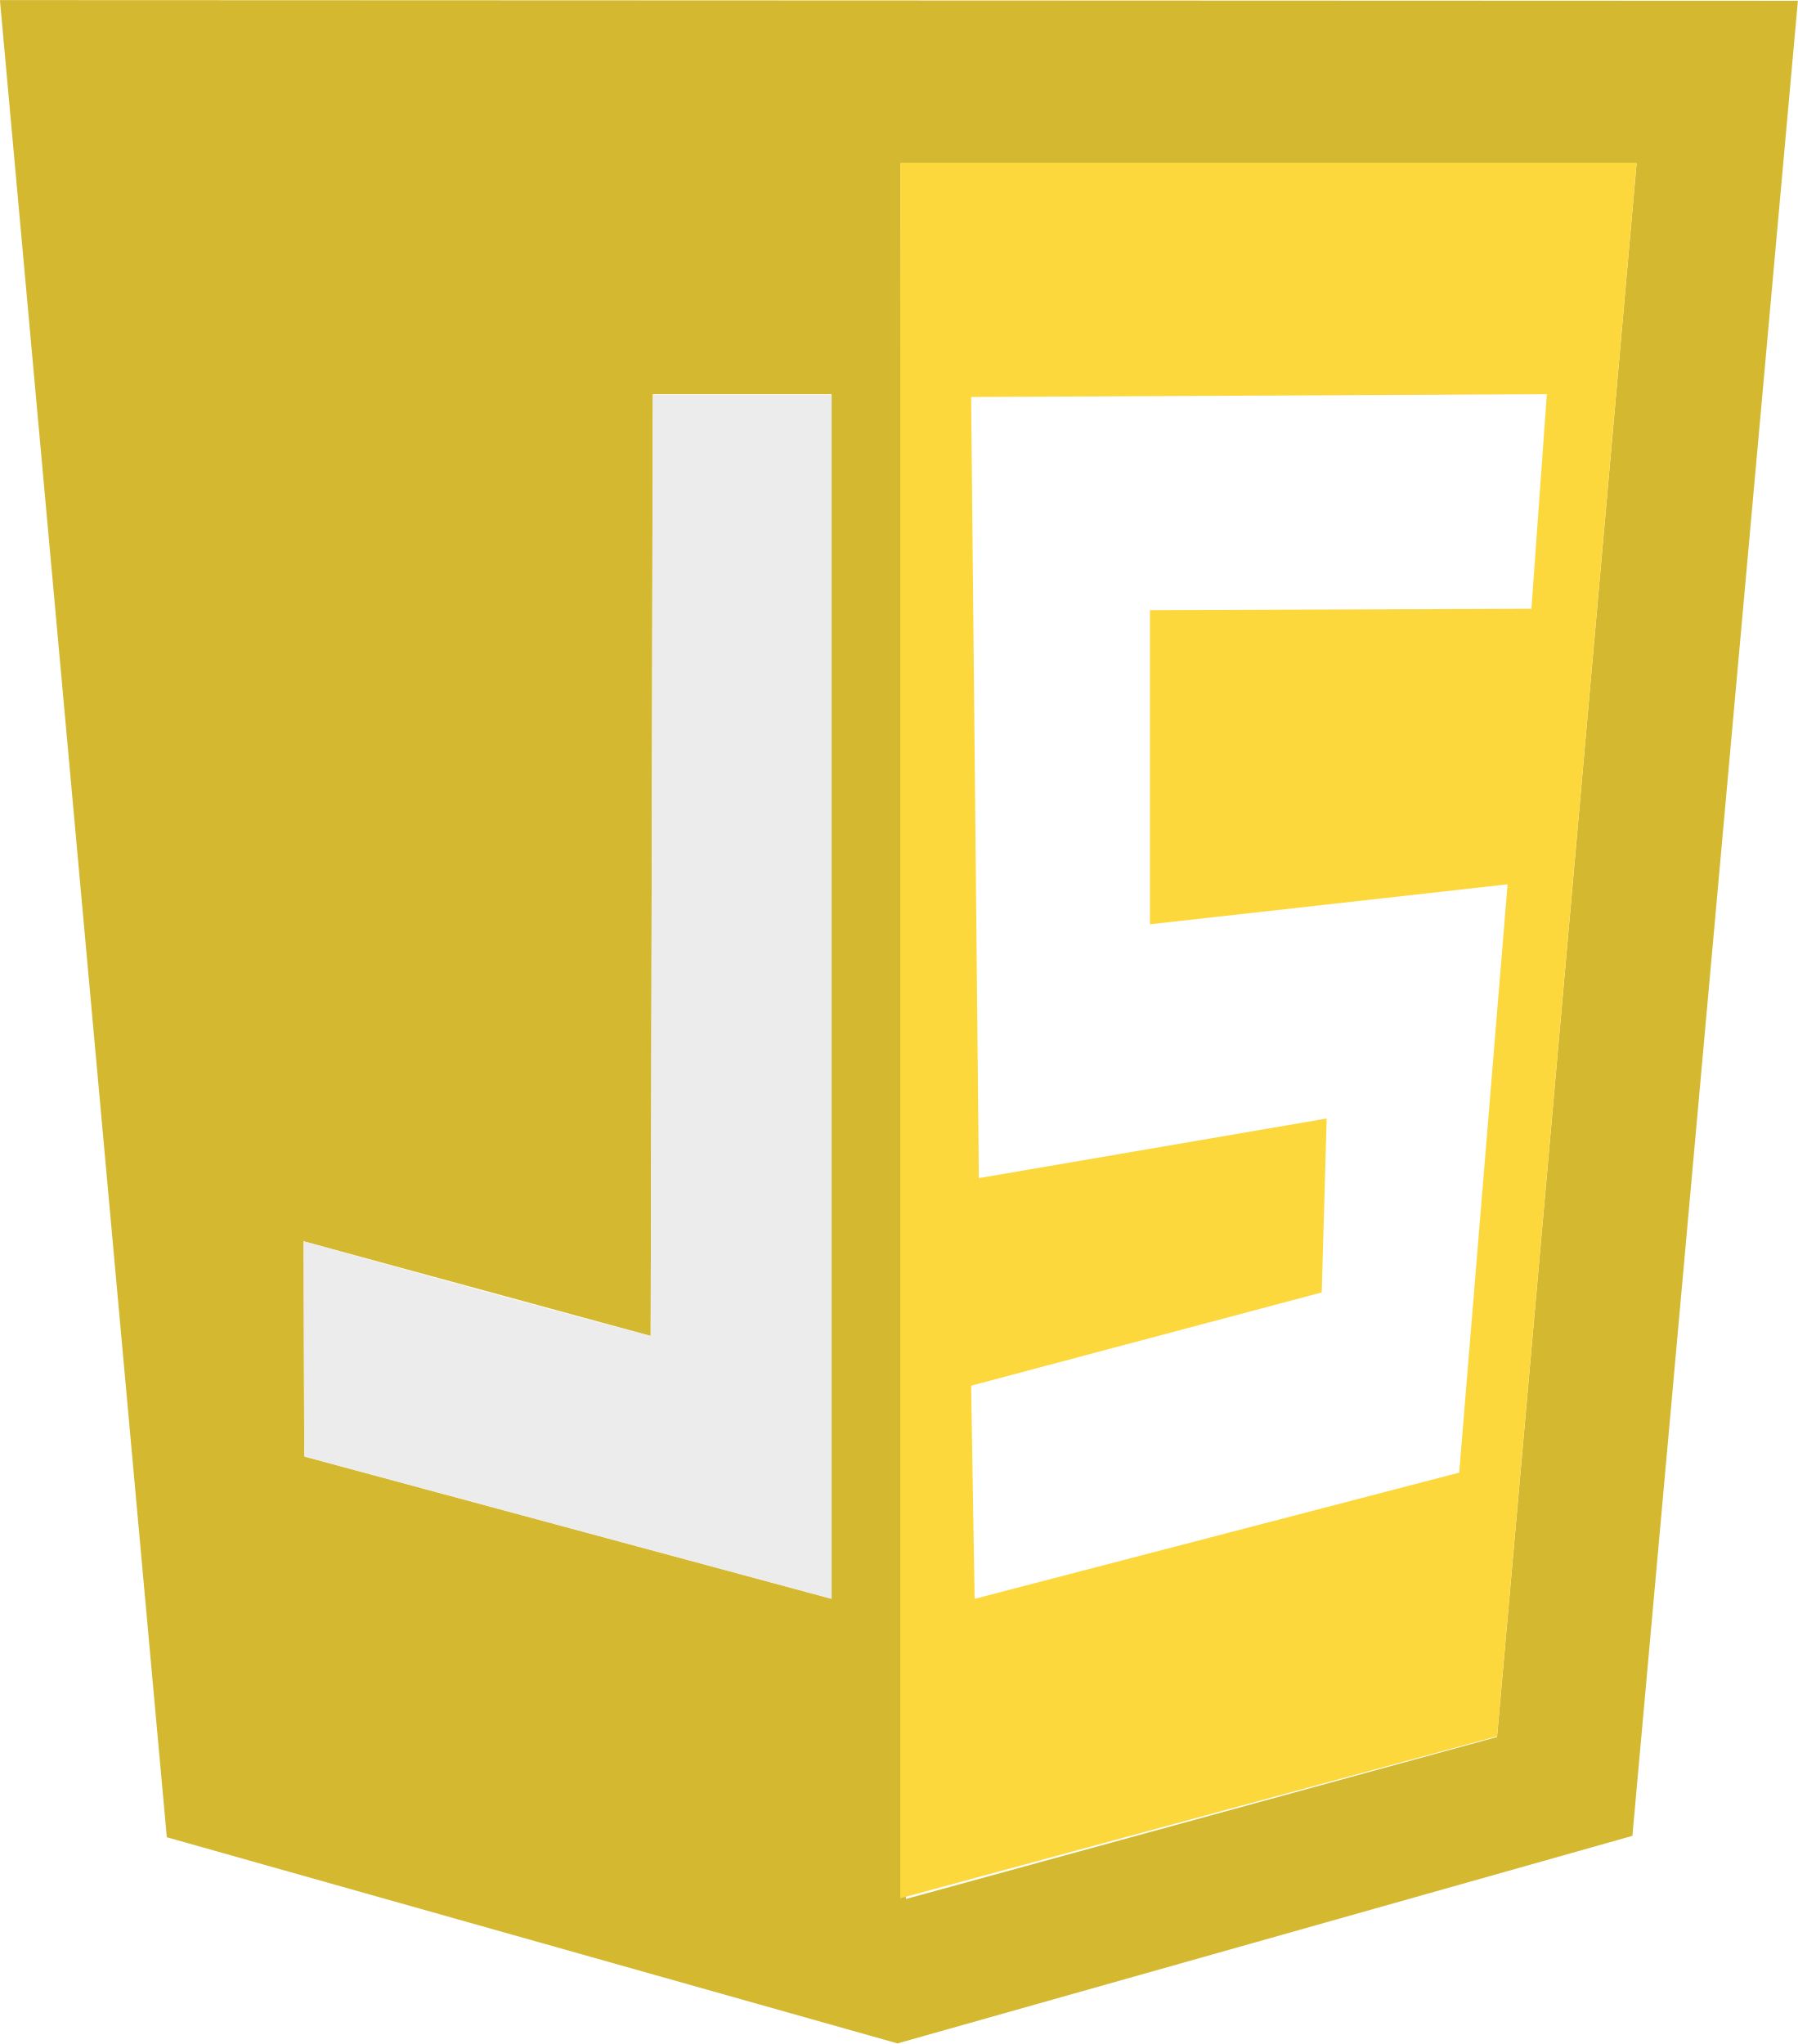
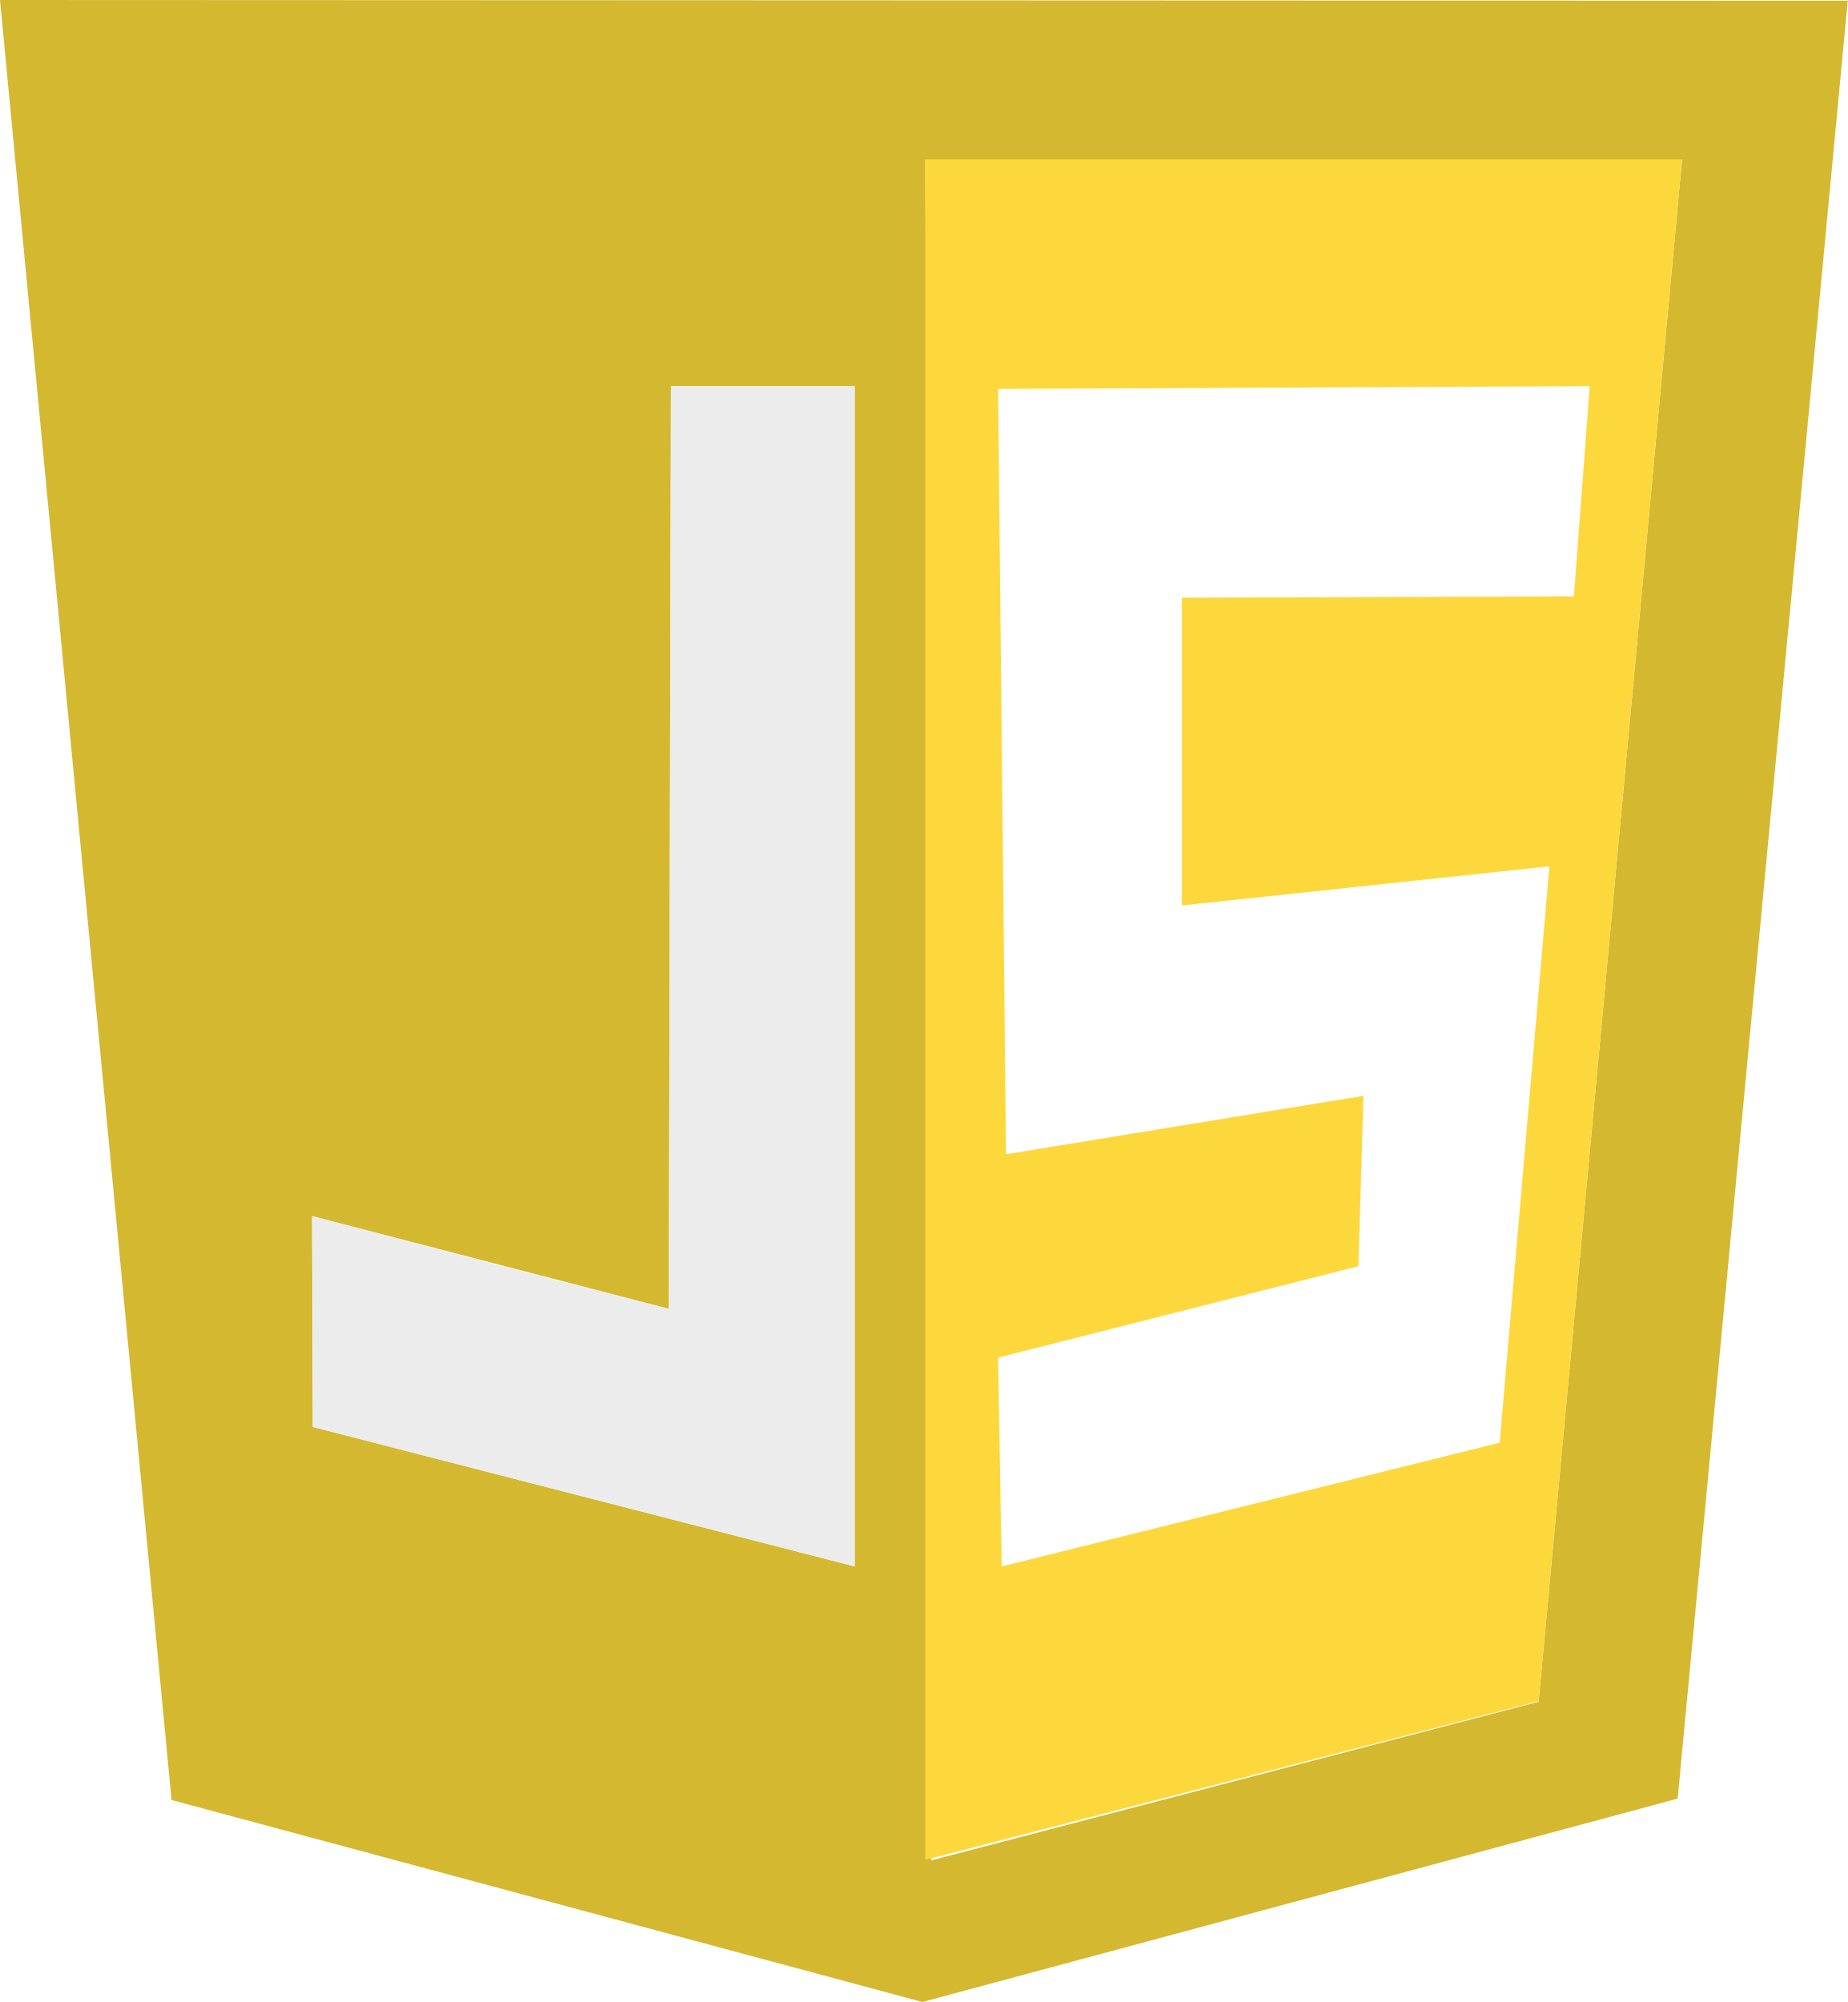
- <svg xmlns="http://www.w3.org/2000/svg" viewBox="0 0 256.4 291.5">
-   <path d="M23.788 262.015l-23.8-262 256.4.1-23.6 261.7-104.8 29.6-104.2-29.4zm189.7-14.3l19.9-224.4h-105l.8 247.5 84.3-23.1zm-94.9-191.5h-25.5l-.3 134.3-49.5-13.5.1 30.7 75.2 20.3v-171.8z" fill="#d4b830" />
-   <path d="M110.188 225.515c-3.3-1-19.6-5.4-36.2-9.9l-30.1-8.1v-15.1c0-14.8 0-15.1 1.5-14.6.8.3 11.8 3.3 24.4 6.8l22.9 6.3.2-67 .2-67h25v85.2c0 67.7-.2 85.2-.9 85.2-.5-.1-3.7-.9-7-1.8z" opacity=".986" fill="none" />
-   <path d="M43.388 207.715l-.1-30.7s31.6 8.9 49.5 13.5l.3-134.2h25.5v171.7l-75.2-20.3z" fill-opacity=".922" opacity=".986" fill="#ebebeb" />
-   <path d="M128.388 23.215h105l-19.9 224.4-85.1 23.1v-247.5zm79.7 186.8l6.9-83.9-51 5.7v-44.8l54.4-.2 2.2-30.6-82.1.4 1.1 111.4 49.6-8.5-.7 24.8-50 13.3.5 30.4 69.1-18z" fill="#fdd83c" />
+ <svg xmlns="http://www.w3.org/2000/svg" width="36" height="39" version="1.1" viewBox="0 0 36 39">
+   <g stroke-width=".137">
+     <path d="m3.342 35.065-3.342-35.065 36 0.014-3.314 35.024-14.714 3.962zm26.635-1.914 2.794-30.033h-14.743l0.112 33.124zm-13.325-25.629h-3.58l-0.042 17.974-6.95-1.807 0.014 4.109 10.558 2.717z" fill="#d4b830" />
+     <path d="m15.473 30.18c-0.463-0.134-2.752-0.723-5.083-1.325l-4.226-1.084v-2.021c0-1.981 0-2.021 0.211-1.954 0.112 0.041 1.657 0.442 3.426 0.91l3.215 0.843 0.028-8.967 0.028-8.967h3.51v11.403c0 9.061-0.028 11.403-0.126 11.403-0.07-0.013-0.519-0.12-0.983-0.241z" fill="none" opacity=".986" />
+     <path d="m6.094 27.798-0.014-4.109s4.437 1.191 6.95 1.807l0.042-17.961h3.58v22.98z" fill="#ebebeb" fill-opacity=".922" opacity=".986" />
+     <path d="m18.028 3.105h14.743l-2.794 30.033-11.949 3.092zm11.19 25 0.969-11.229-7.161 0.763v-5.996l7.638-0.026 0.309-4.095-11.527 0.054 0.154 14.909 6.964-1.138-0.098 3.319-7.02 1.78 0.07 4.069z" fill="#fdd83c" />
+   </g>
</svg>
